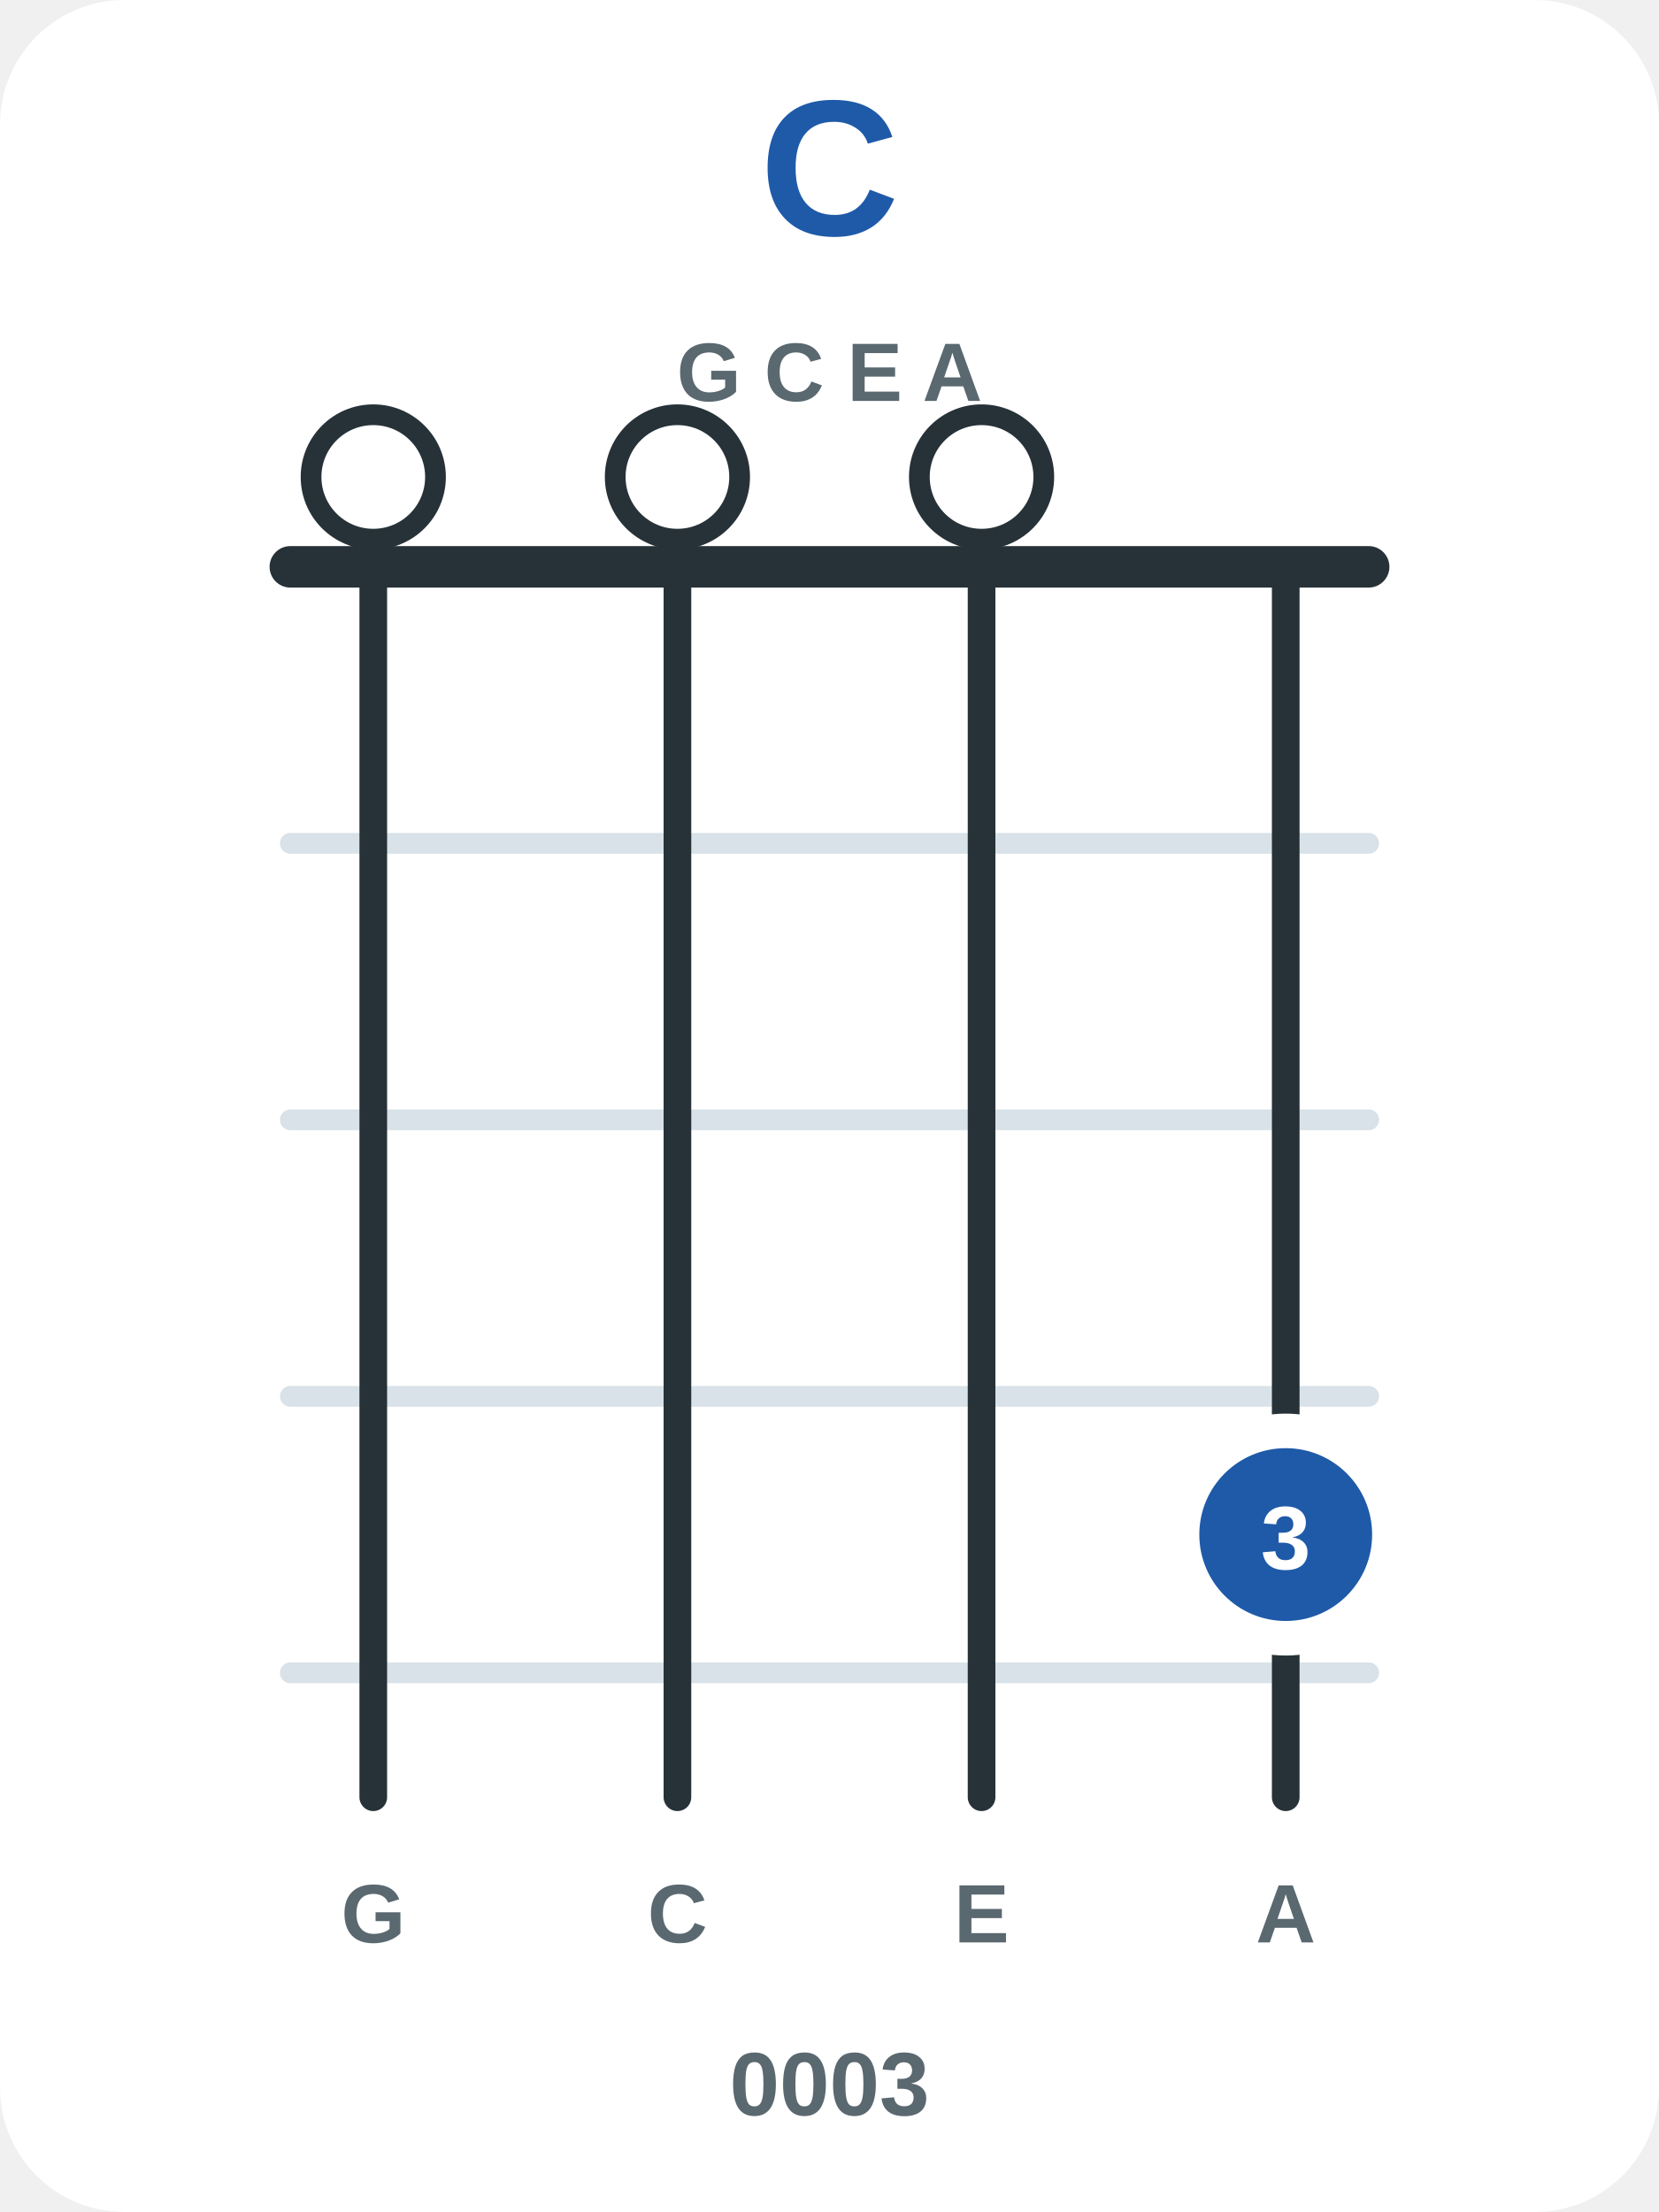
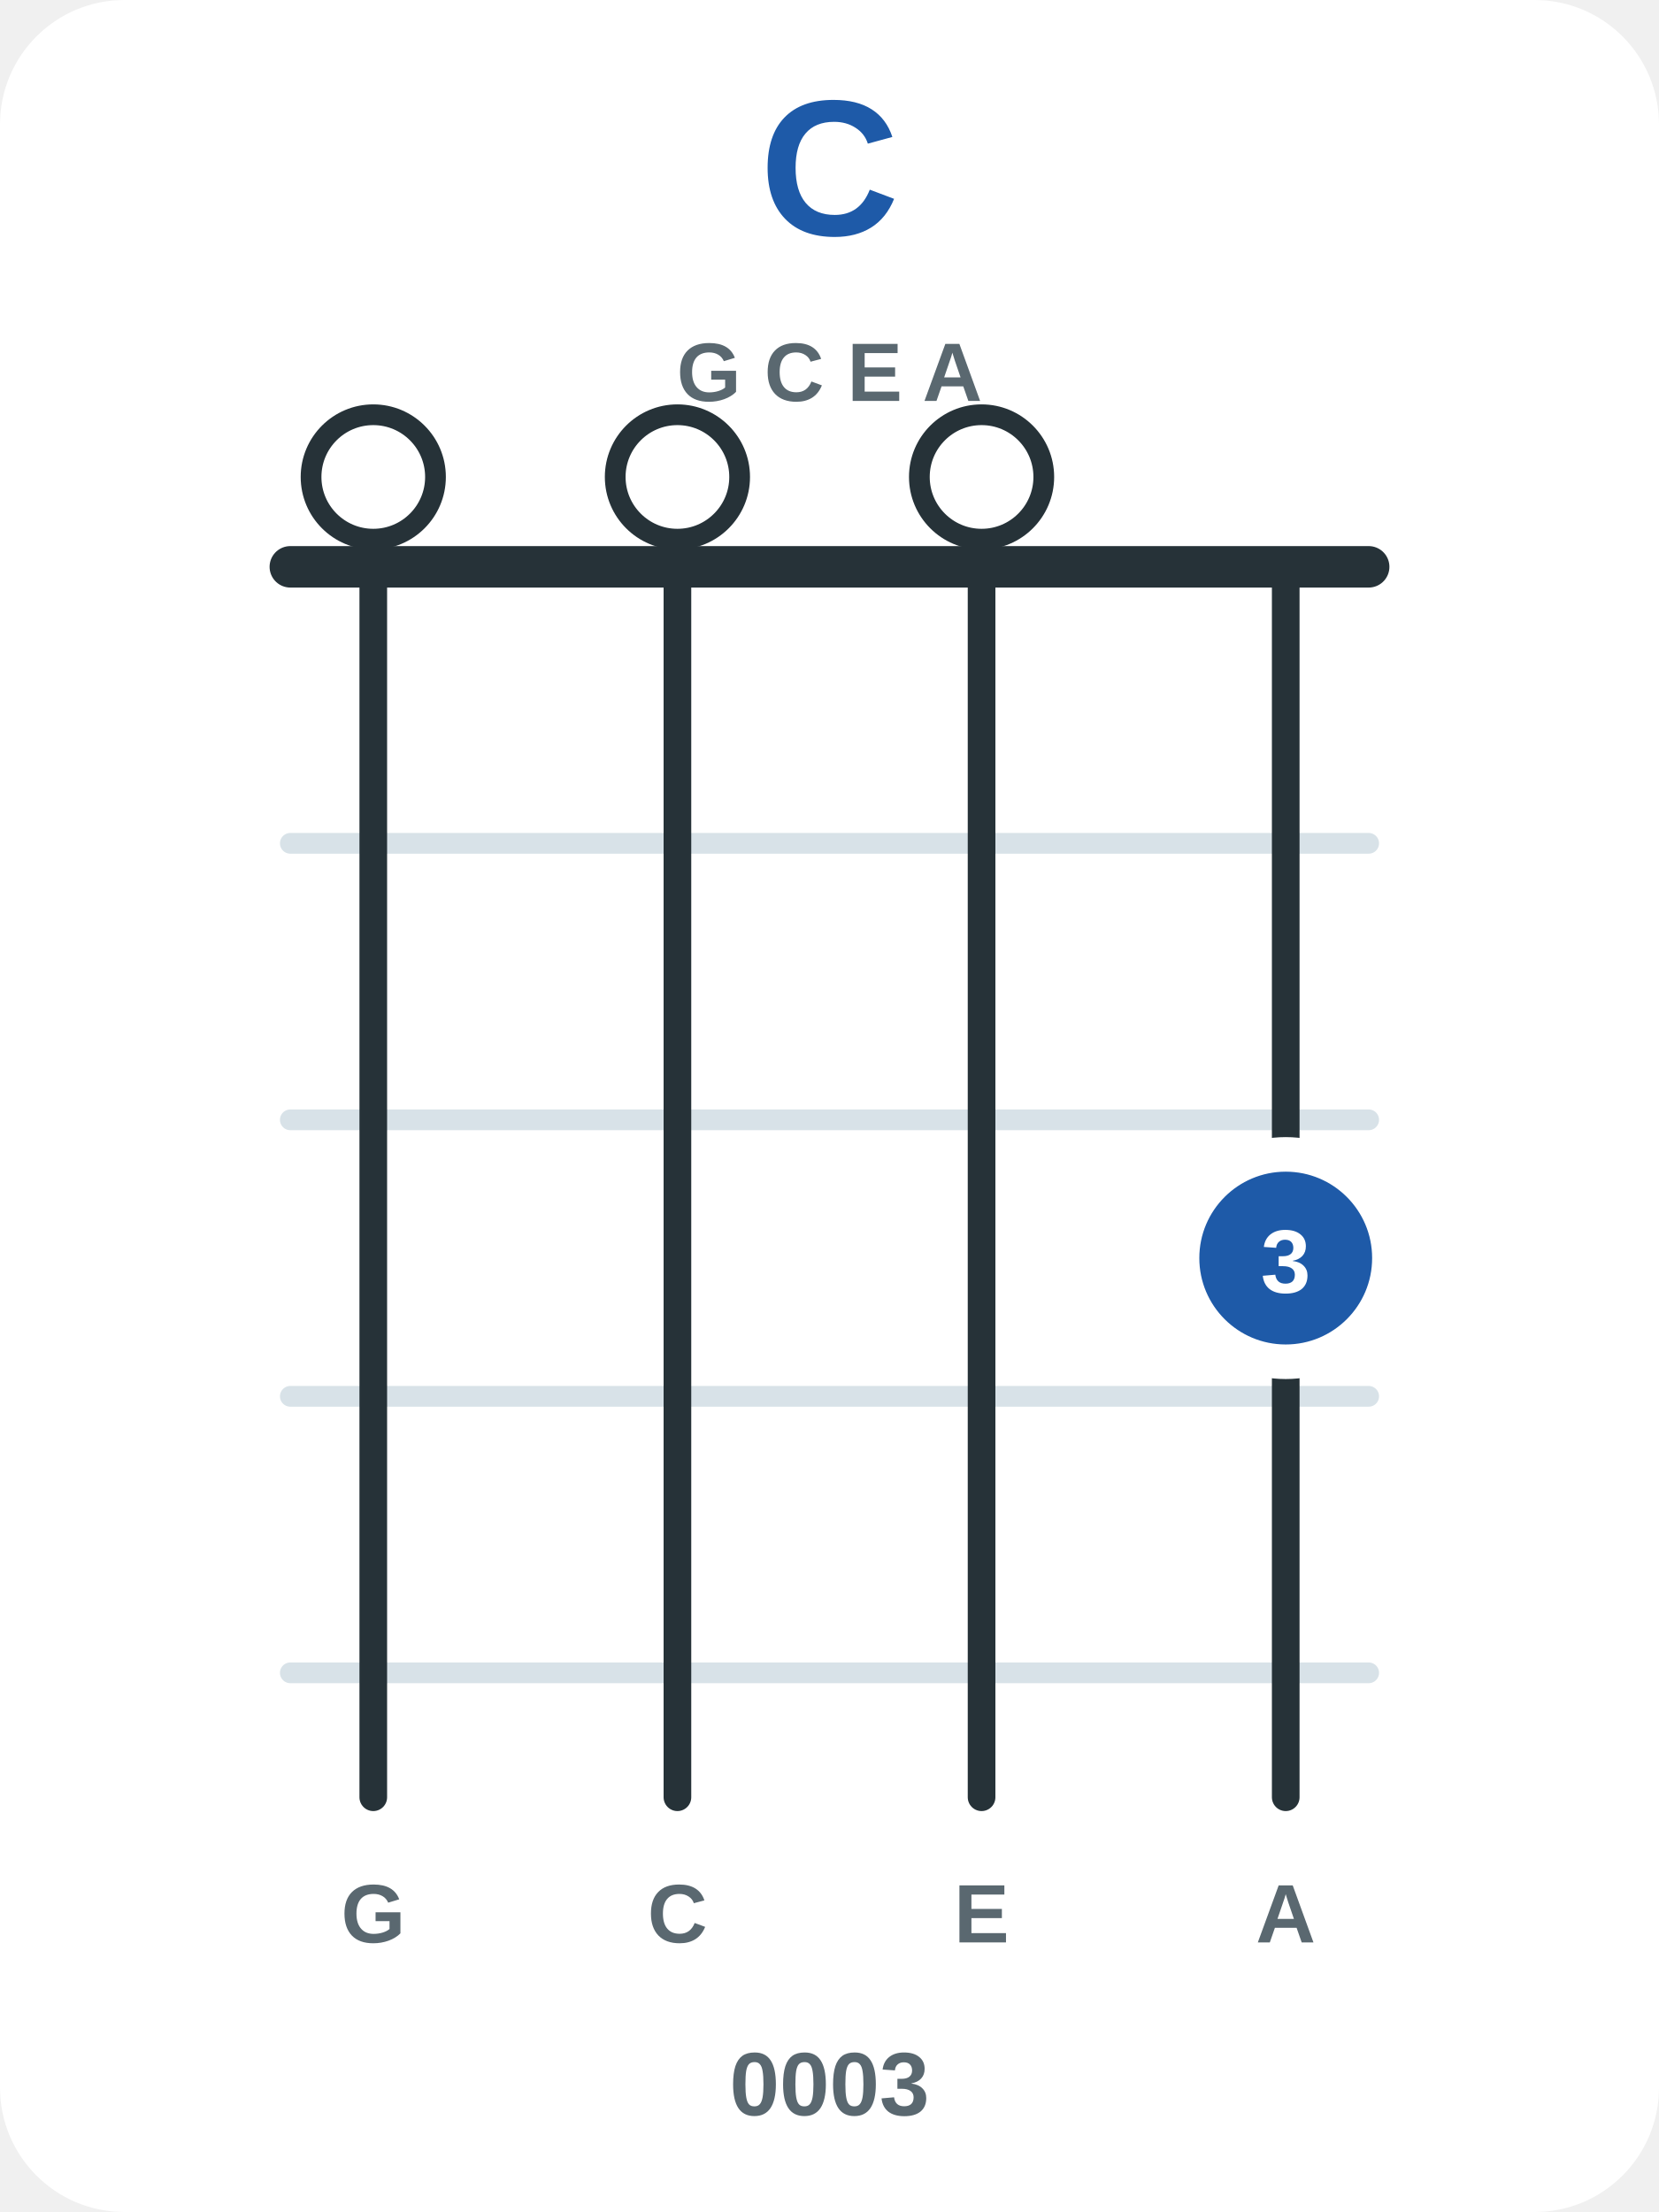
<svg xmlns="http://www.w3.org/2000/svg" width="240" height="320" viewBox="0 0 240 320" role="img" aria-label="C ukulele fingering, vertical strings">
  <rect width="240" height="320" rx="18" fill="#FFFFFF" />
  <text x="120" y="34" text-anchor="middle" font-family="Hiragino Sans, Arial, sans-serif" font-size="28" font-weight="700" fill="#1E5AA8">C</text>
  <text x="120" y="58" text-anchor="middle" font-family="Hiragino Sans, Arial, sans-serif" font-size="12" font-weight="600" fill="#5A6870">G C E A</text>
  <g stroke="#D8E2E8" stroke-width="3" stroke-linecap="round">
    <line x1="42" y1="82" x2="198" y2="82" />
    <line x1="42" y1="122" x2="198" y2="122" />
    <line x1="42" y1="162" x2="198" y2="162" />
    <line x1="42" y1="202" x2="198" y2="202" />
    <line x1="42" y1="242" x2="198" y2="242" />
  </g>
  <line x1="42" y1="82" x2="198" y2="82" stroke="#263238" stroke-width="6" stroke-linecap="round" />
  <g stroke="#263238" stroke-width="4" stroke-linecap="round">
    <line x1="54" y1="82" x2="54" y2="260" />
    <line x1="98" y1="82" x2="98" y2="260" />
    <line x1="142" y1="82" x2="142" y2="260" />
    <line x1="186" y1="82" x2="186" y2="260" />
  </g>
  <g font-family="Hiragino Sans, Arial, sans-serif" font-size="12" font-weight="700" fill="#5A6870" text-anchor="middle">
    <text x="54" y="281">G</text>
    <text x="98" y="281">C</text>
    <text x="142" y="281">E</text>
    <text x="186" y="281">A</text>
  </g>
  <g fill="#FFFFFF" stroke="#263238" stroke-width="3">
    <circle cx="54" cy="69" r="9" />
    <circle cx="98" cy="69" r="9" />
    <circle cx="142" cy="69" r="9" />
  </g>
-   <circle cx="186" cy="222" r="15" fill="#1E5AA8" stroke="#FFFFFF" stroke-width="5" />
-   <text x="186" y="227" text-anchor="middle" font-family="Hiragino Sans, Arial, sans-serif" font-size="13" font-weight="700" fill="#FFFFFF">3</text>
+   <circle cx="186" cy="182" r="15" fill="#1E5AA8" stroke="#FFFFFF" stroke-width="5" />
+   <text x="186" y="187" text-anchor="middle" font-family="Hiragino Sans, Arial, sans-serif" font-size="13" font-weight="700" fill="#FFFFFF">3</text>
  <text x="120" y="306" text-anchor="middle" font-family="Hiragino Sans, Arial, sans-serif" font-size="13" font-weight="600" fill="#5A6870">0003</text>
</svg>
